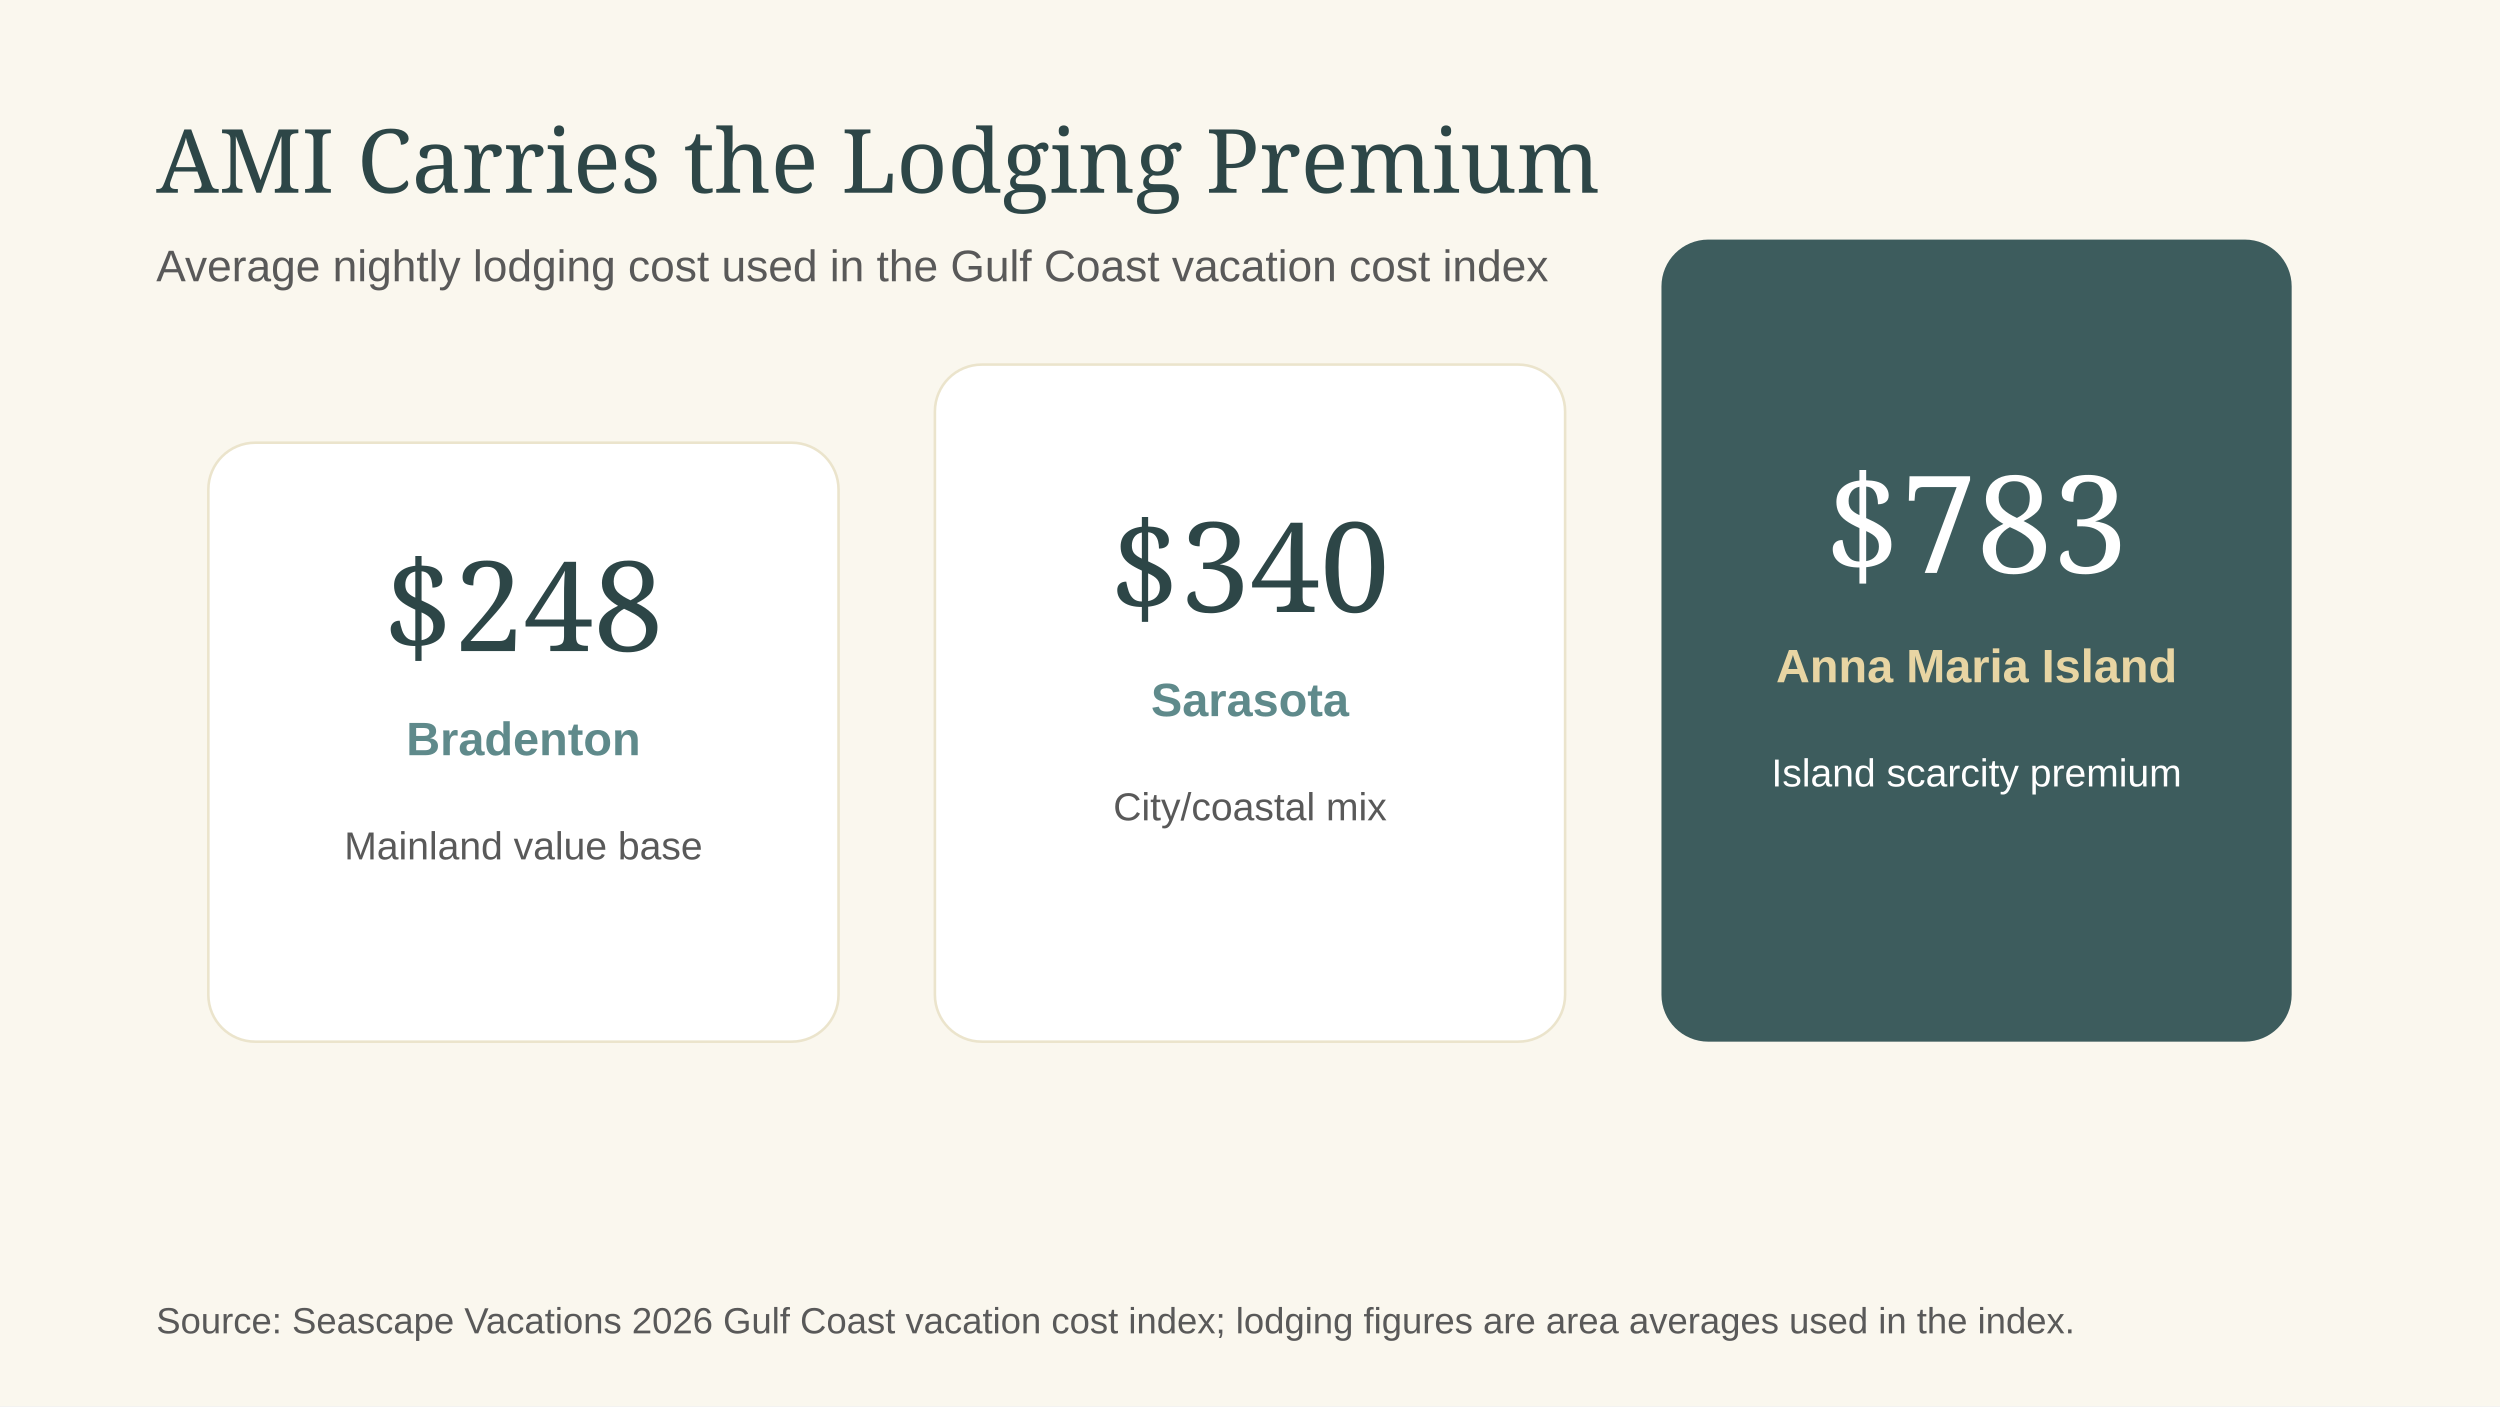
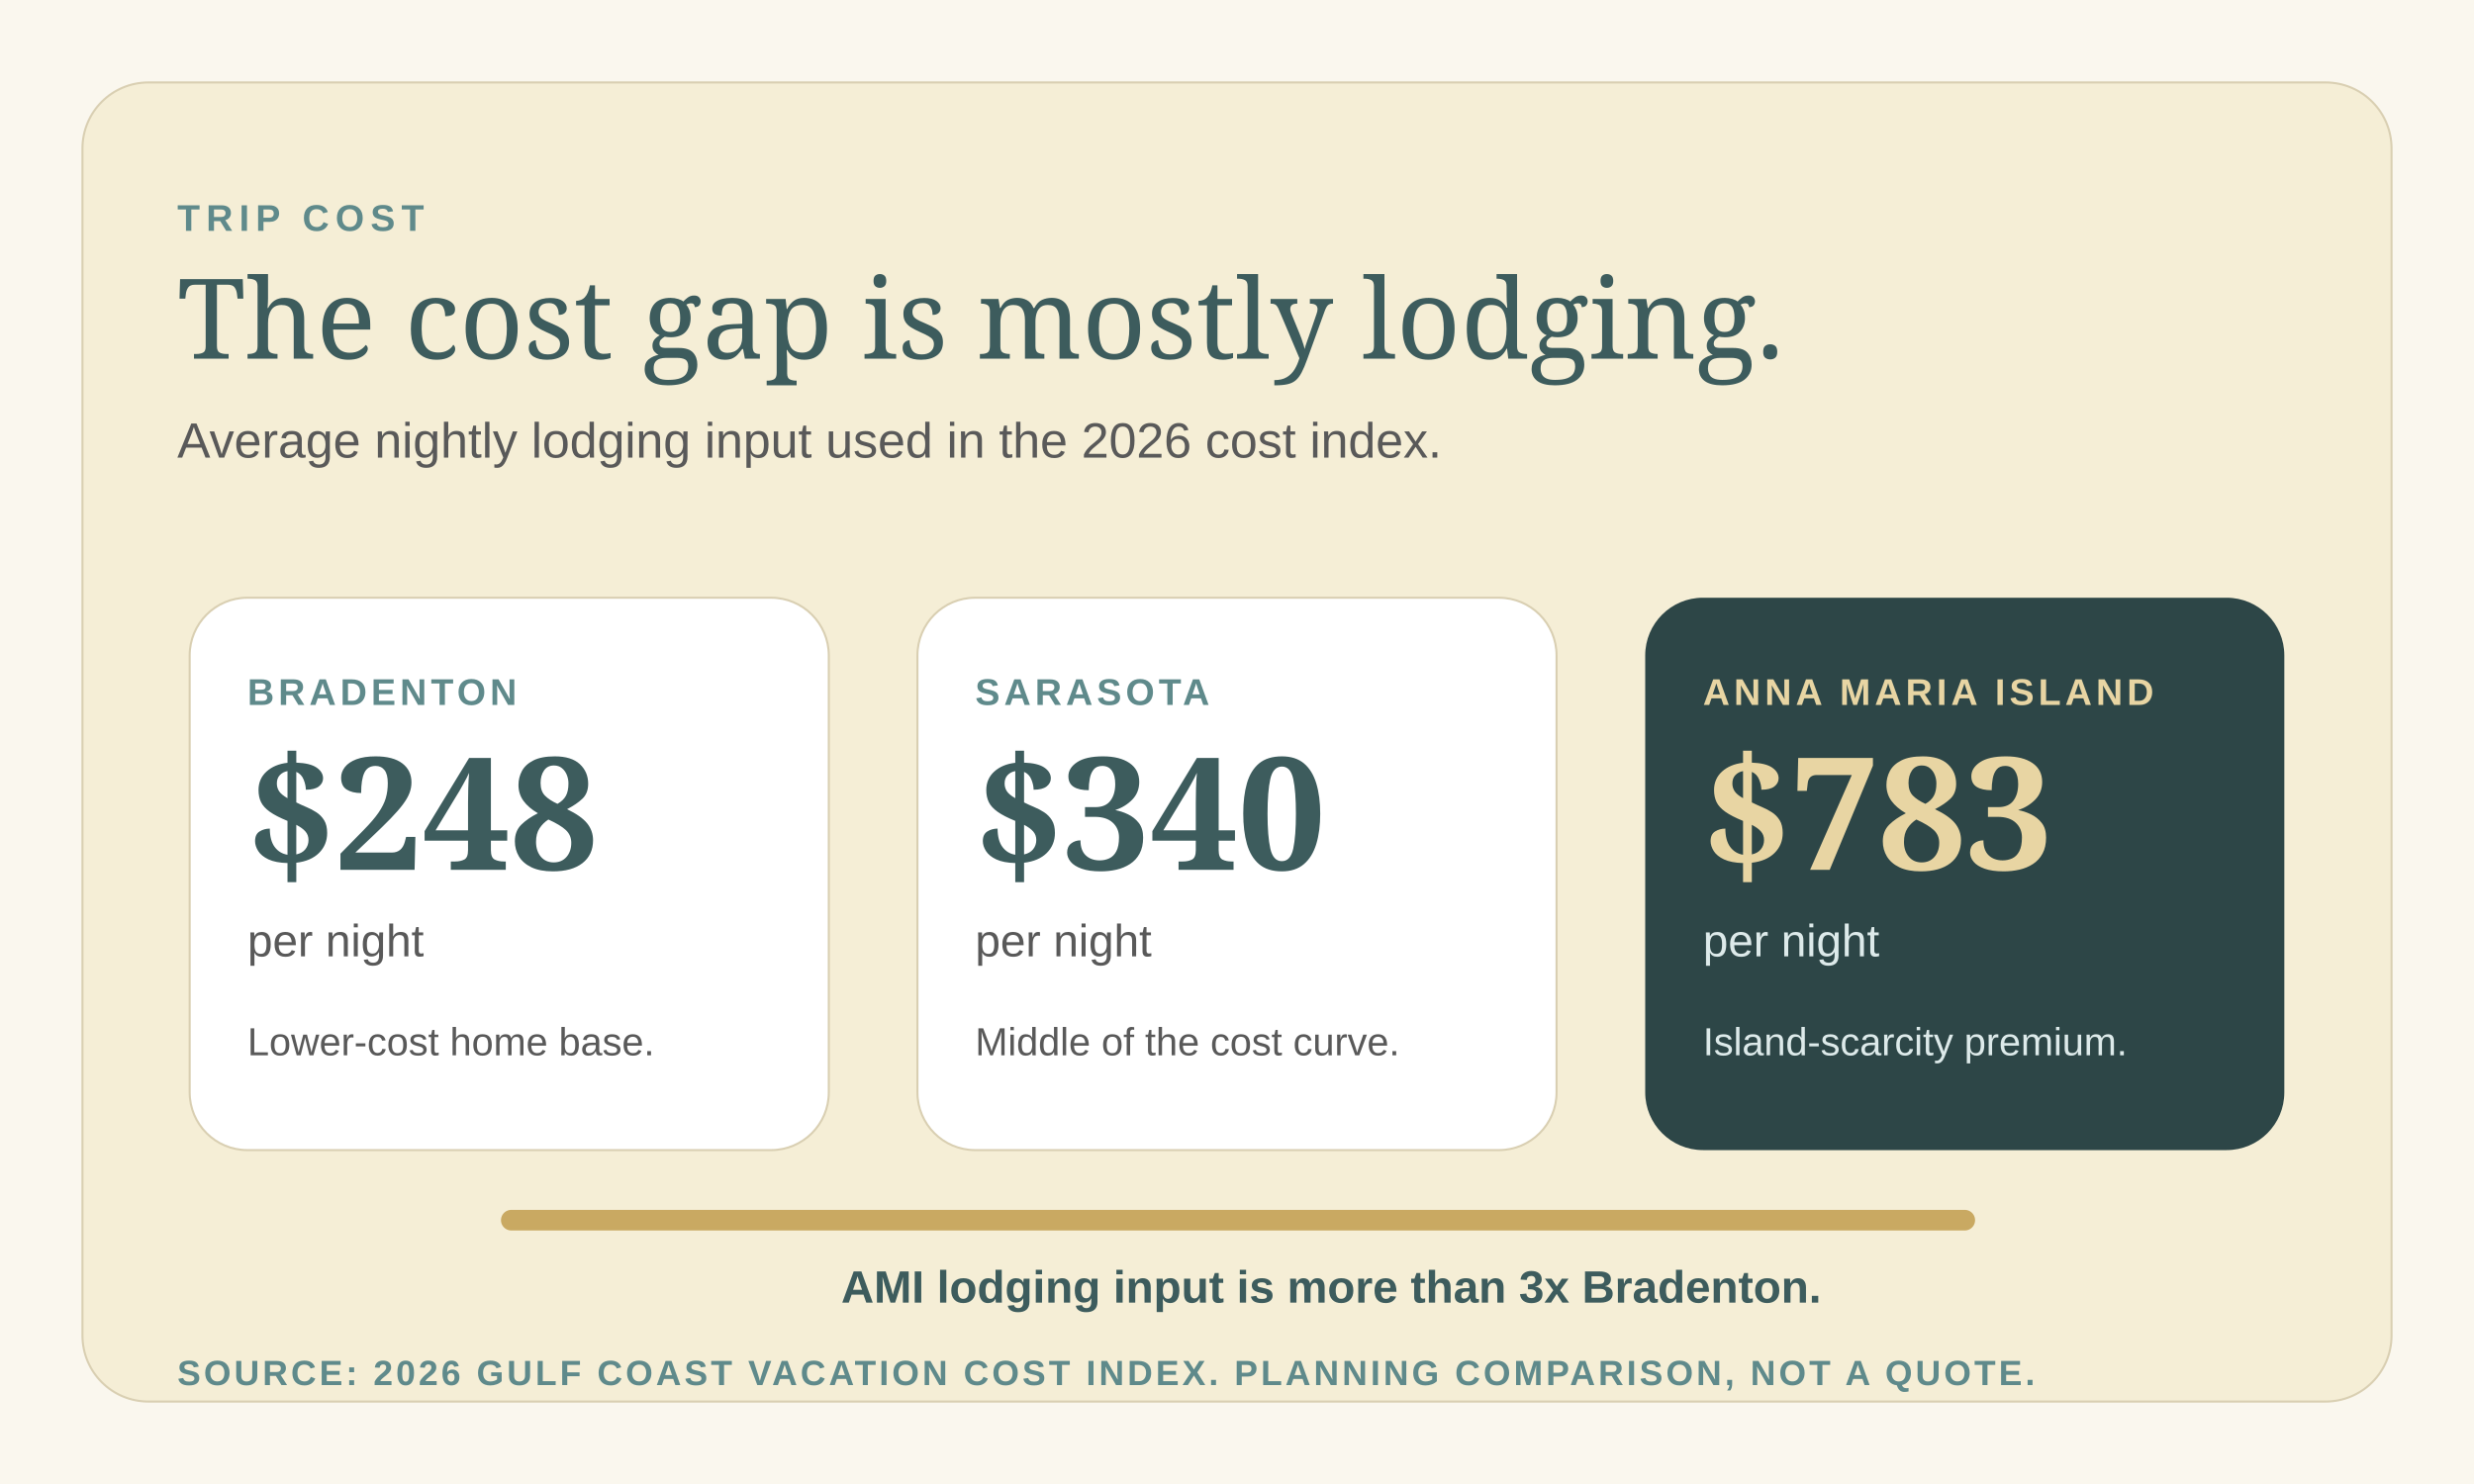
- <svg xmlns="http://www.w3.org/2000/svg" width="960" height="540" viewBox="0 0 960 540" role="img" aria-labelledby="title desc">
-   <rect width="960" height="540" fill="#FAF7EE" />
-   <text x="60" y="74" font-family="Georgia, serif" font-size="34" fill="#2D4647">AMI Carries the Lodging Premium</text>
-   <text x="60" y="108" font-family="Arial, sans-serif" font-size="17" fill="#595959">Average nightly lodging cost used in the Gulf Coast vacation cost index</text>
-   <rect x="80" y="170" width="242" height="230" rx="18" fill="#FFFFFF" stroke="#EBE4CC" />
-   <rect x="359" y="140" width="242" height="260" rx="18" fill="#FFFFFF" stroke="#EBE4CC" />
-   <rect x="638" y="92" width="242" height="308" rx="18" fill="#3D5C5D" />
-   <text x="201" y="250" text-anchor="middle" font-family="Georgia, serif" font-size="48" fill="#2D4647">$248</text>
-   <text x="480" y="235" text-anchor="middle" font-family="Georgia, serif" font-size="48" fill="#2D4647">$340</text>
-   <text x="759" y="220" text-anchor="middle" font-family="Georgia, serif" font-size="52" fill="#FFFFFF">$783</text>
-   <text x="201" y="290" text-anchor="middle" font-family="Arial, sans-serif" font-size="18" font-weight="700" fill="#5F8A8B">Bradenton</text>
-   <text x="480" y="275" text-anchor="middle" font-family="Arial, sans-serif" font-size="18" font-weight="700" fill="#5F8A8B">Sarasota</text>
-   <text x="759" y="262" text-anchor="middle" font-family="Arial, sans-serif" font-size="18" font-weight="700" fill="#E8D5A3">Anna Maria Island</text>
-   <text x="201" y="330" text-anchor="middle" font-family="Arial, sans-serif" font-size="15" fill="#595959">Mainland value base</text>
-   <text x="480" y="315" text-anchor="middle" font-family="Arial, sans-serif" font-size="15" fill="#595959">City/coastal mix</text>
-   <text x="759" y="302" text-anchor="middle" font-family="Arial, sans-serif" font-size="15" fill="#FFFFFF">Island scarcity premium</text>
-   <text x="60" y="512" font-family="Arial, sans-serif" font-size="14" fill="#595959">Source: Seascape Vacations 2026 Gulf Coast vacation cost index; lodging figures are area averages used in the index.</text>
+ <svg xmlns="http://www.w3.org/2000/svg" width="1200" height="720" viewBox="0 0 1200 720" role="img" aria-labelledby="title desc">
+   <rect width="1200" height="720" fill="#FAF7EE" />
+   <rect x="40" y="40" width="1120" height="640" rx="32" fill="#F5EED6" stroke="#D9CFB2" />
+   <text x="86" y="112" fill="#5F8A8B" font-family="Poppins, Arial, sans-serif" font-size="18" font-weight="700" letter-spacing="3">TRIP COST</text>
+   <text x="86" y="174" fill="#3D5C5D" font-family="Playfair Display, Georgia, serif" font-size="54" font-weight="500">The cost gap is mostly lodging.</text>
+   <text x="86" y="222" fill="#595959" font-family="Poppins, Arial, sans-serif" font-size="24">Average nightly lodging input used in the 2026 cost index.</text>
+   <g transform="translate(92 290)">
+     <rect x="0" y="0" width="310" height="268" rx="28" fill="#FFFFFF" stroke="#D9CFB2" />
+     <text x="28" y="52" fill="#5F8A8B" font-family="Poppins, Arial, sans-serif" font-size="18" font-weight="700" letter-spacing="2">BRADENTON</text>
+     <text x="28" y="132" fill="#3D5C5D" font-family="Playfair Display, Georgia, serif" font-size="76" font-weight="700">$248</text>
+     <text x="28" y="174" fill="#595959" font-family="Poppins, Arial, sans-serif" font-size="22">per night</text>
+     <text x="28" y="222" fill="#595959" font-family="Poppins, Arial, sans-serif" font-size="19">Lower-cost home base.</text>
+   </g>
+   <g transform="translate(445 290)">
+     <rect x="0" y="0" width="310" height="268" rx="28" fill="#FFFFFF" stroke="#D9CFB2" />
+     <text x="28" y="52" fill="#5F8A8B" font-family="Poppins, Arial, sans-serif" font-size="18" font-weight="700" letter-spacing="2">SARASOTA</text>
+     <text x="28" y="132" fill="#3D5C5D" font-family="Playfair Display, Georgia, serif" font-size="76" font-weight="700">$340</text>
+     <text x="28" y="174" fill="#595959" font-family="Poppins, Arial, sans-serif" font-size="22">per night</text>
+     <text x="28" y="222" fill="#595959" font-family="Poppins, Arial, sans-serif" font-size="19">Middle of the cost curve.</text>
+   </g>
+   <g transform="translate(798 290)">
+     <rect x="0" y="0" width="310" height="268" rx="28" fill="#2D4647" />
+     <text x="28" y="52" fill="#E8D5A3" font-family="Poppins, Arial, sans-serif" font-size="18" font-weight="700" letter-spacing="2">ANNA MARIA ISLAND</text>
+     <text x="28" y="132" fill="#E8D5A3" font-family="Playfair Display, Georgia, serif" font-size="76" font-weight="700">$783</text>
+     <text x="28" y="174" fill="#DDEAEA" font-family="Poppins, Arial, sans-serif" font-size="22">per night</text>
+     <text x="28" y="222" fill="#DDEAEA" font-family="Poppins, Arial, sans-serif" font-size="19">Island-scarcity premium.</text>
+   </g>
+   <path d="M248 592 H953" stroke="#C9A962" stroke-width="10" stroke-linecap="round" />
+   <text x="408" y="632" fill="#3D5C5D" font-family="Poppins, Arial, sans-serif" font-size="22" font-weight="700">AMI lodging input is more than 3x Bradenton.</text>
+   <text x="86" y="672" fill="#5F8A8B" font-family="Poppins, Arial, sans-serif" font-size="17" font-weight="700" letter-spacing="1.5">SOURCE: 2026 GULF COAST VACATION COST INDEX. PLANNING COMPARISON, NOT A QUOTE.</text>
</svg>
